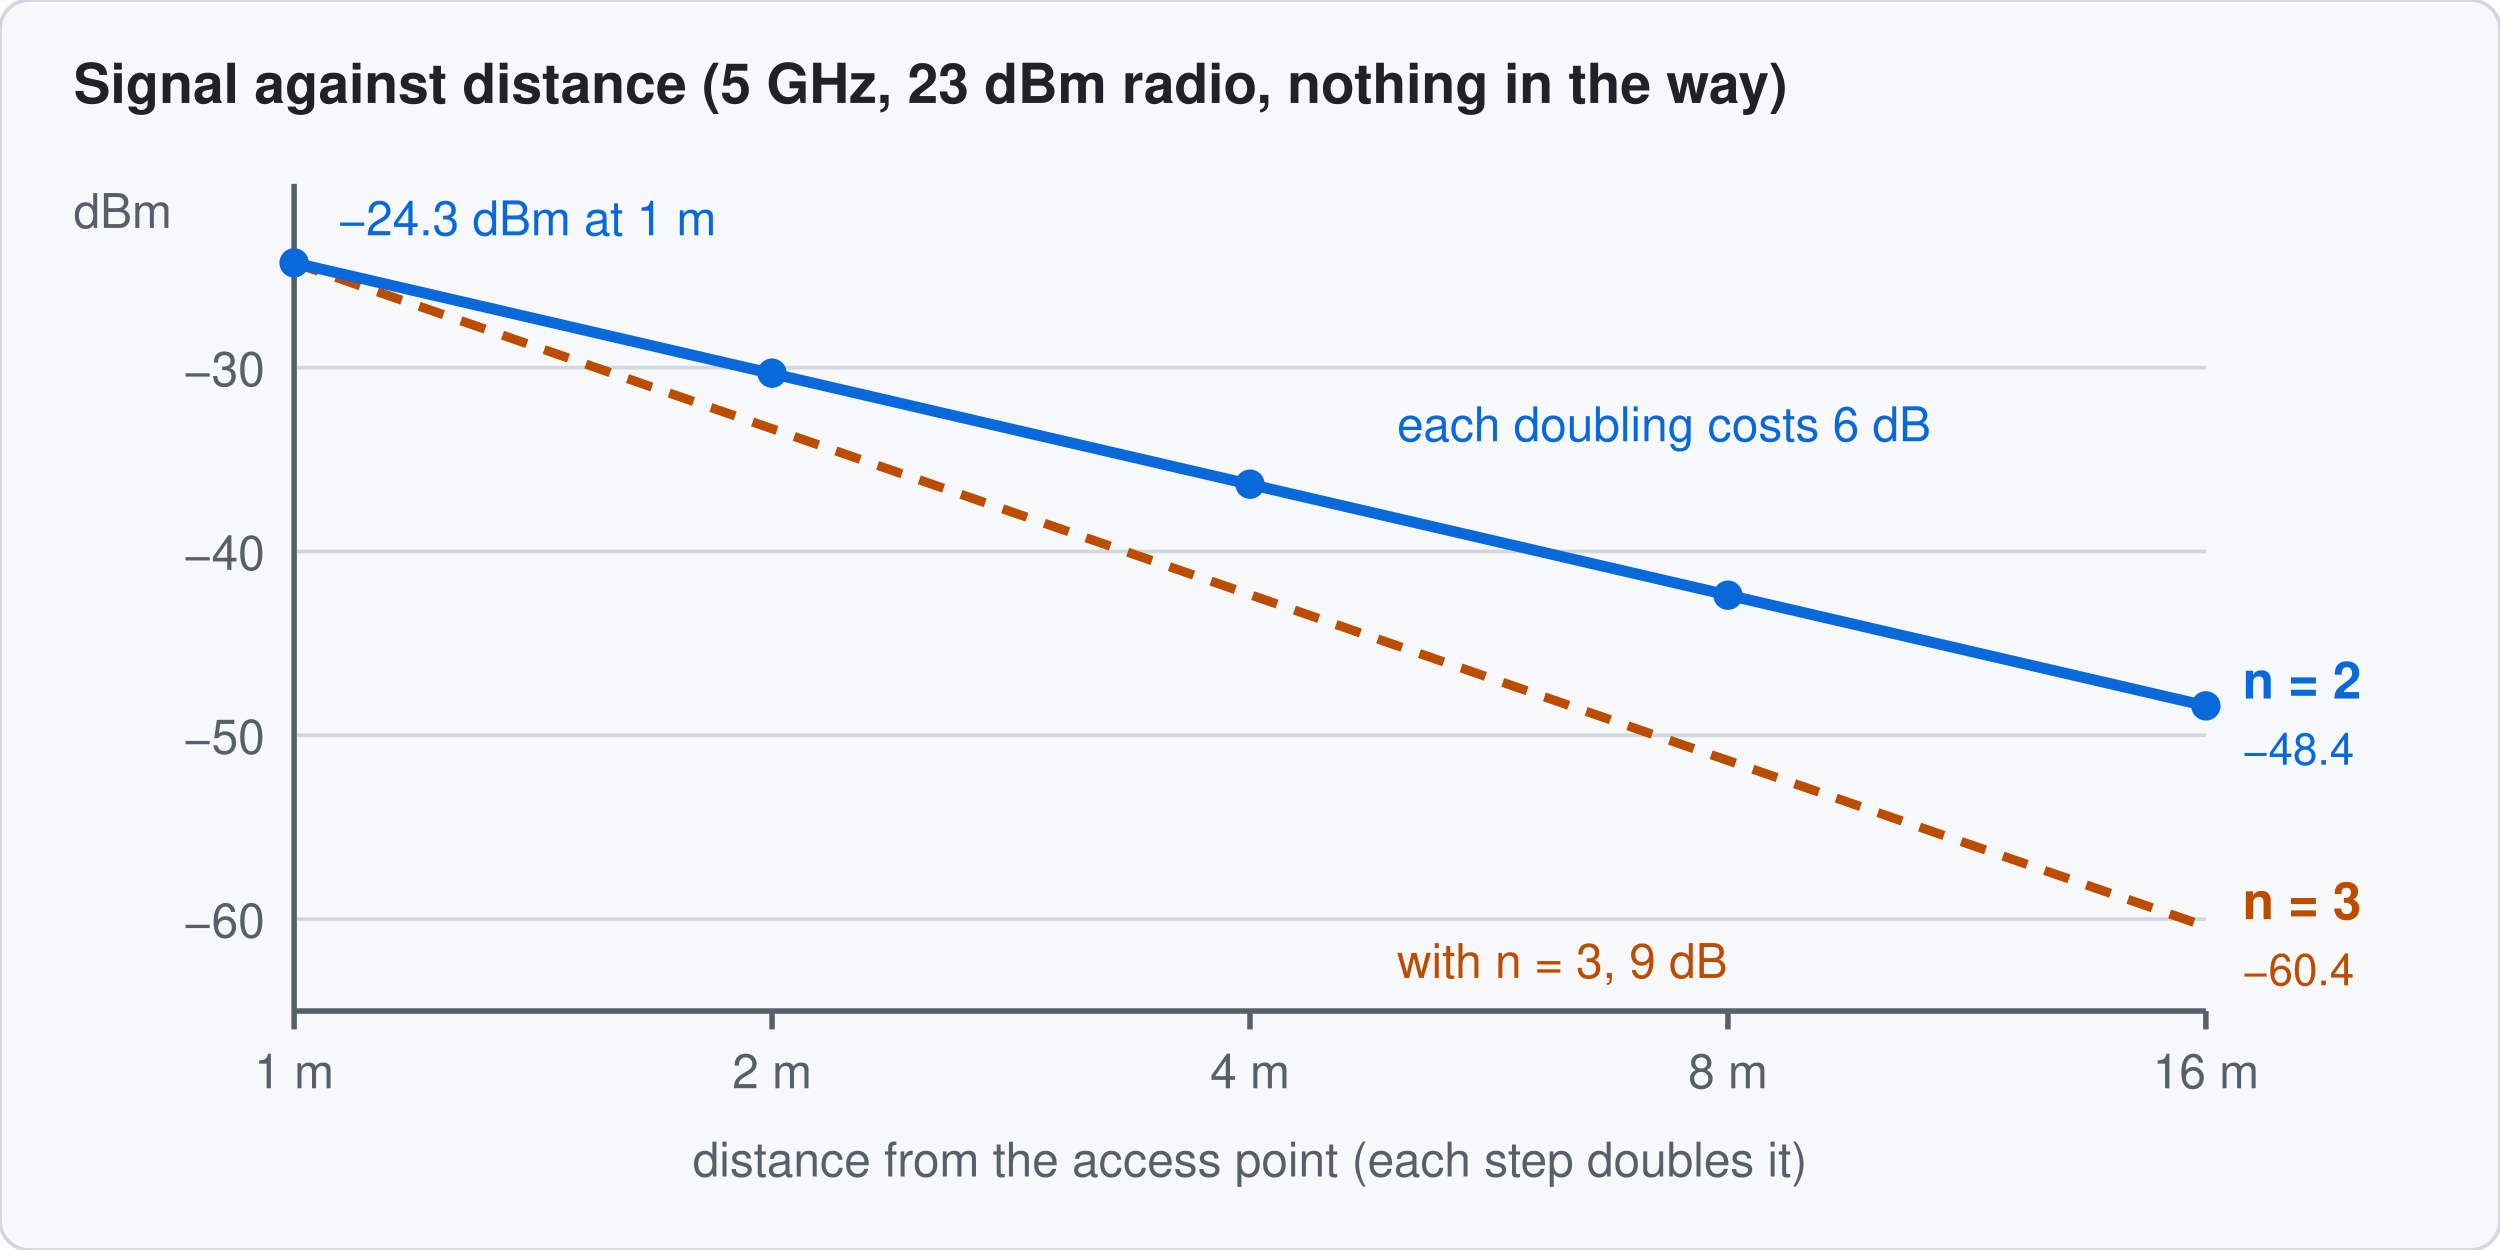
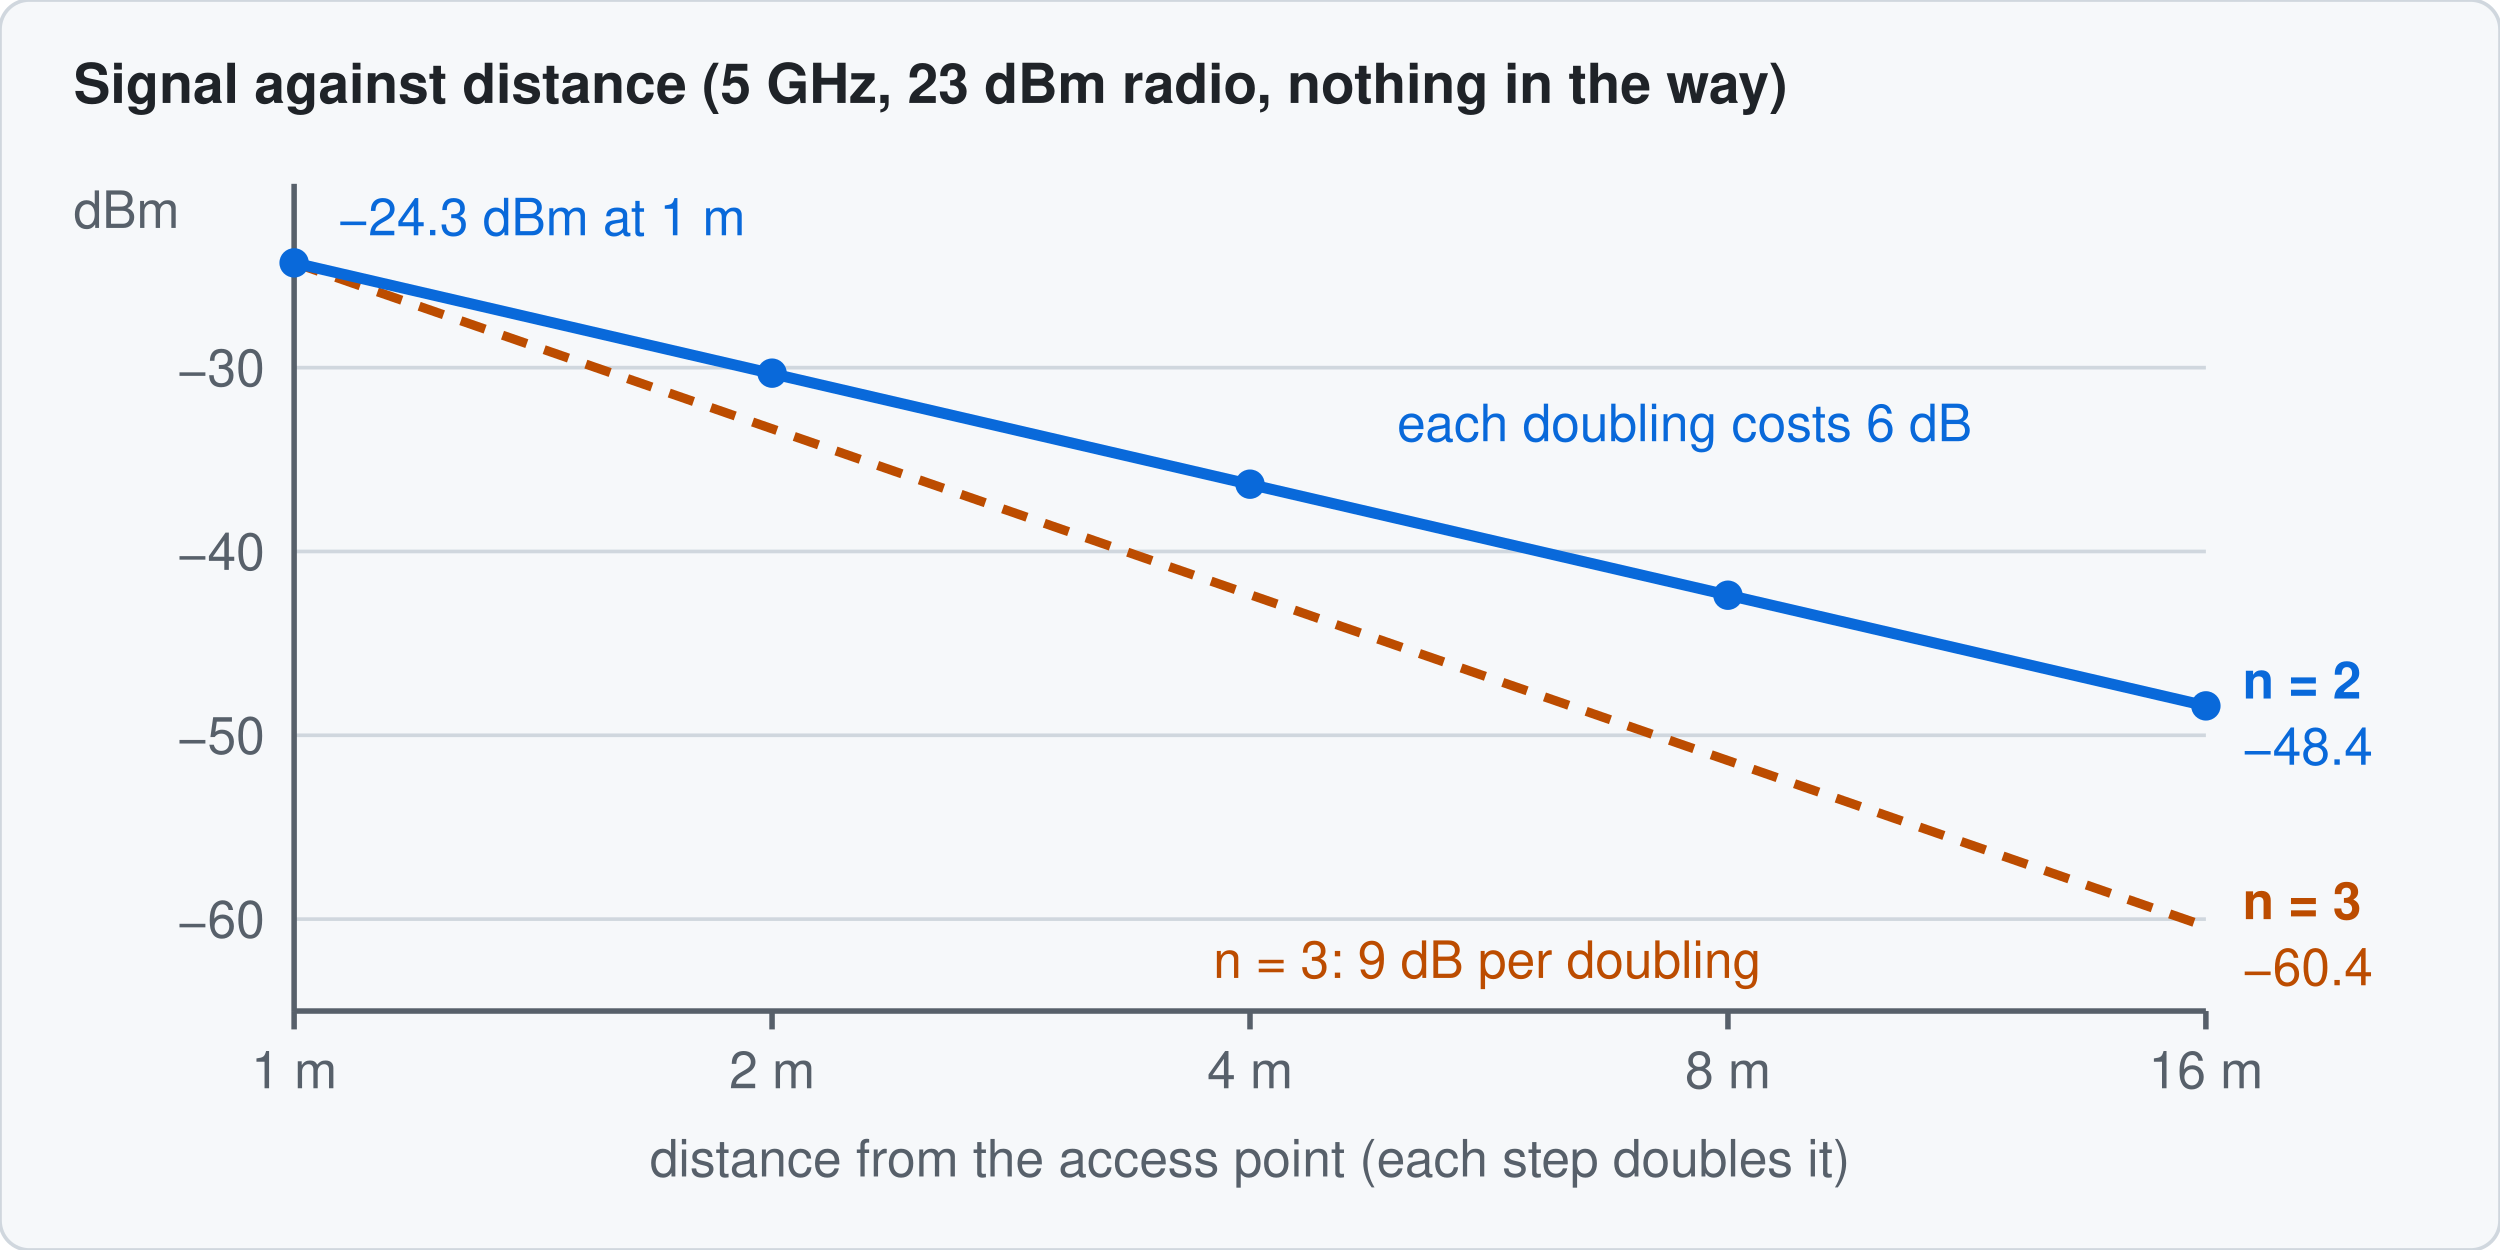
<svg xmlns="http://www.w3.org/2000/svg" viewBox="0 0 680 340" width="680" height="340" font-family="system-ui, -apple-system, 'Segoe UI', Helvetica, Arial, sans-serif" font-size="14">
  <rect width="680" height="340" rx="8" fill="#f6f8fa" stroke="#d0d7de" />
  <text x="20" y="28" font-size="15" font-weight="600" fill="#1f2328">Signal against distance (5 GHz, 23 dBm radio, nothing in the way)</text>
  <g stroke="#d0d7de" stroke-width="1">
    <line x1="80" y1="100" x2="600" y2="100" />
    <line x1="80" y1="150" x2="600" y2="150" />
    <line x1="80" y1="200" x2="600" y2="200" />
    <line x1="80" y1="250" x2="600" y2="250" />
  </g>
-   <g fill="#57606a" text-anchor="end" font-size="13">
+   <g fill="#57606a" text-anchor="end" font-size="14">
    <text x="72" y="105">−30</text>
    <text x="72" y="155">−40</text>
    <text x="72" y="205">−50</text>
    <text x="72" y="255">−60</text>
  </g>
-   <text x="20" y="62" fill="#57606a" font-size="13">dBm</text>
+   <text x="20" y="62" fill="#57606a" font-size="14">dBm</text>
  <line x1="80" y1="275" x2="600" y2="275" stroke="#57606a" stroke-width="1.5" />
  <line x1="80" y1="50" x2="80" y2="275" stroke="#57606a" stroke-width="1.5" />
-   <g fill="#57606a" text-anchor="middle" font-size="13">
+   <g fill="#57606a" text-anchor="middle" font-size="14">
    <text x="80" y="296">1 m</text>
    <text x="210" y="296">2 m</text>
    <text x="340" y="296">4 m</text>
    <text x="470" y="296">8 m</text>
    <text x="600" y="296">16 m</text>
    <text x="340" y="320">distance from the access point (each step doubles it)</text>
  </g>
  <g stroke="#57606a" stroke-width="1.5">
    <line x1="80" y1="275" x2="80" y2="280" />
    <line x1="210" y1="275" x2="210" y2="280" />
    <line x1="340" y1="275" x2="340" y2="280" />
    <line x1="470" y1="275" x2="470" y2="280" />
    <line x1="600" y1="275" x2="600" y2="280" />
  </g>
  <line x1="80" y1="71.5" x2="600" y2="252" stroke="#bc4c00" stroke-width="2.5" stroke-dasharray="7 5" />
  <line x1="80" y1="71.5" x2="600" y2="192" stroke="#0969da" stroke-width="3" />
  <g fill="#0969da">
    <circle cx="80" cy="71.5" r="4" />
    <circle cx="210" cy="101.5" r="4" />
    <circle cx="340" cy="131.7" r="4" />
    <circle cx="470" cy="161.9" r="4" />
    <circle cx="600" cy="192" r="4" />
  </g>
  <text x="610" y="190" fill="#0969da" font-weight="600">n = 2</text>
-   <text x="610" y="208" fill="#0969da" font-size="12">−48.4</text>
+   <text x="610" y="208" fill="#0969da" font-size="14">−48.4</text>
  <text x="610" y="250" fill="#bc4c00" font-weight="600">n = 3</text>
-   <text x="610" y="268" fill="#bc4c00" font-size="12">−60.4</text>
-   <text x="92" y="64" fill="#0969da" font-size="13">−24.3 dBm at 1 m</text>
-   <text x="380" y="120" fill="#0969da" font-size="13">each doubling costs 6 dB</text>
-   <text x="380" y="266" fill="#bc4c00" font-size="13">with n = 3, 9 dB</text>
+   <text x="610" y="268" fill="#bc4c00" font-size="14">−60.4</text>
+   <text x="92" y="64" fill="#0969da" font-size="14">−24.3 dBm at 1 m</text>
+   <text x="380" y="120" fill="#0969da" font-size="14">each doubling costs 6 dB</text>
+   <text x="330" y="266" fill="#bc4c00" font-size="14">n = 3: 9 dB per doubling</text>
</svg>
